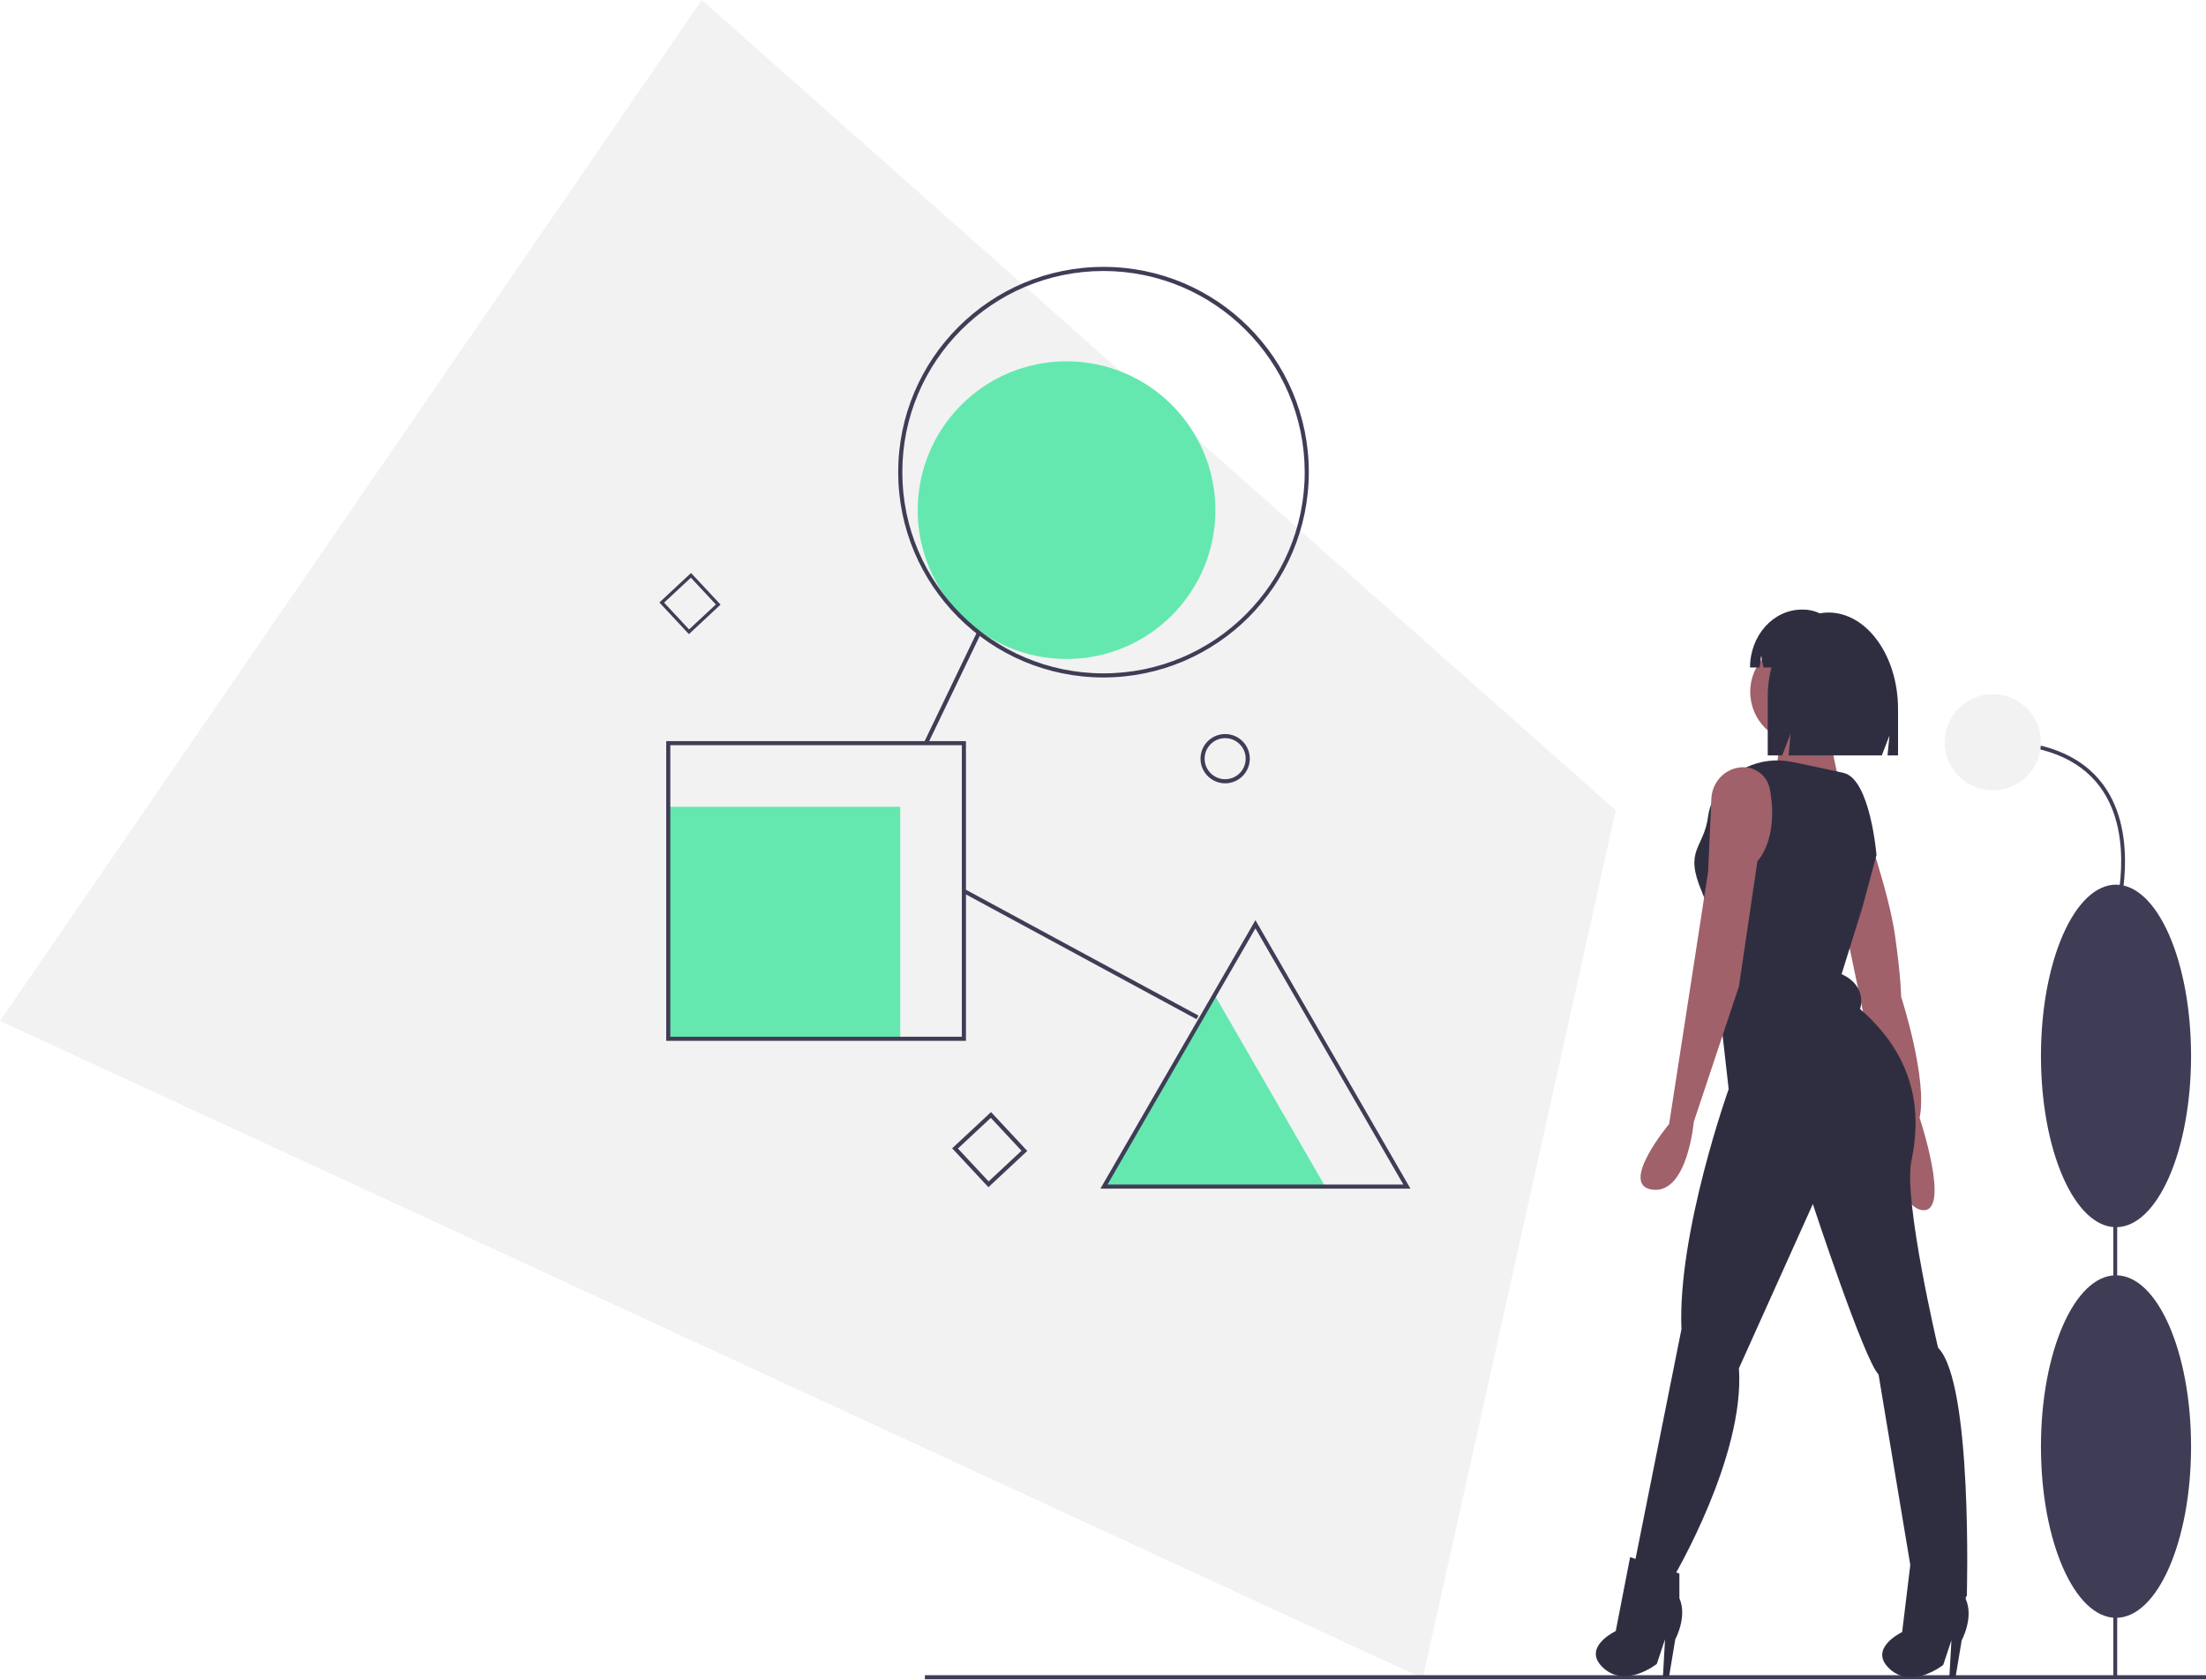
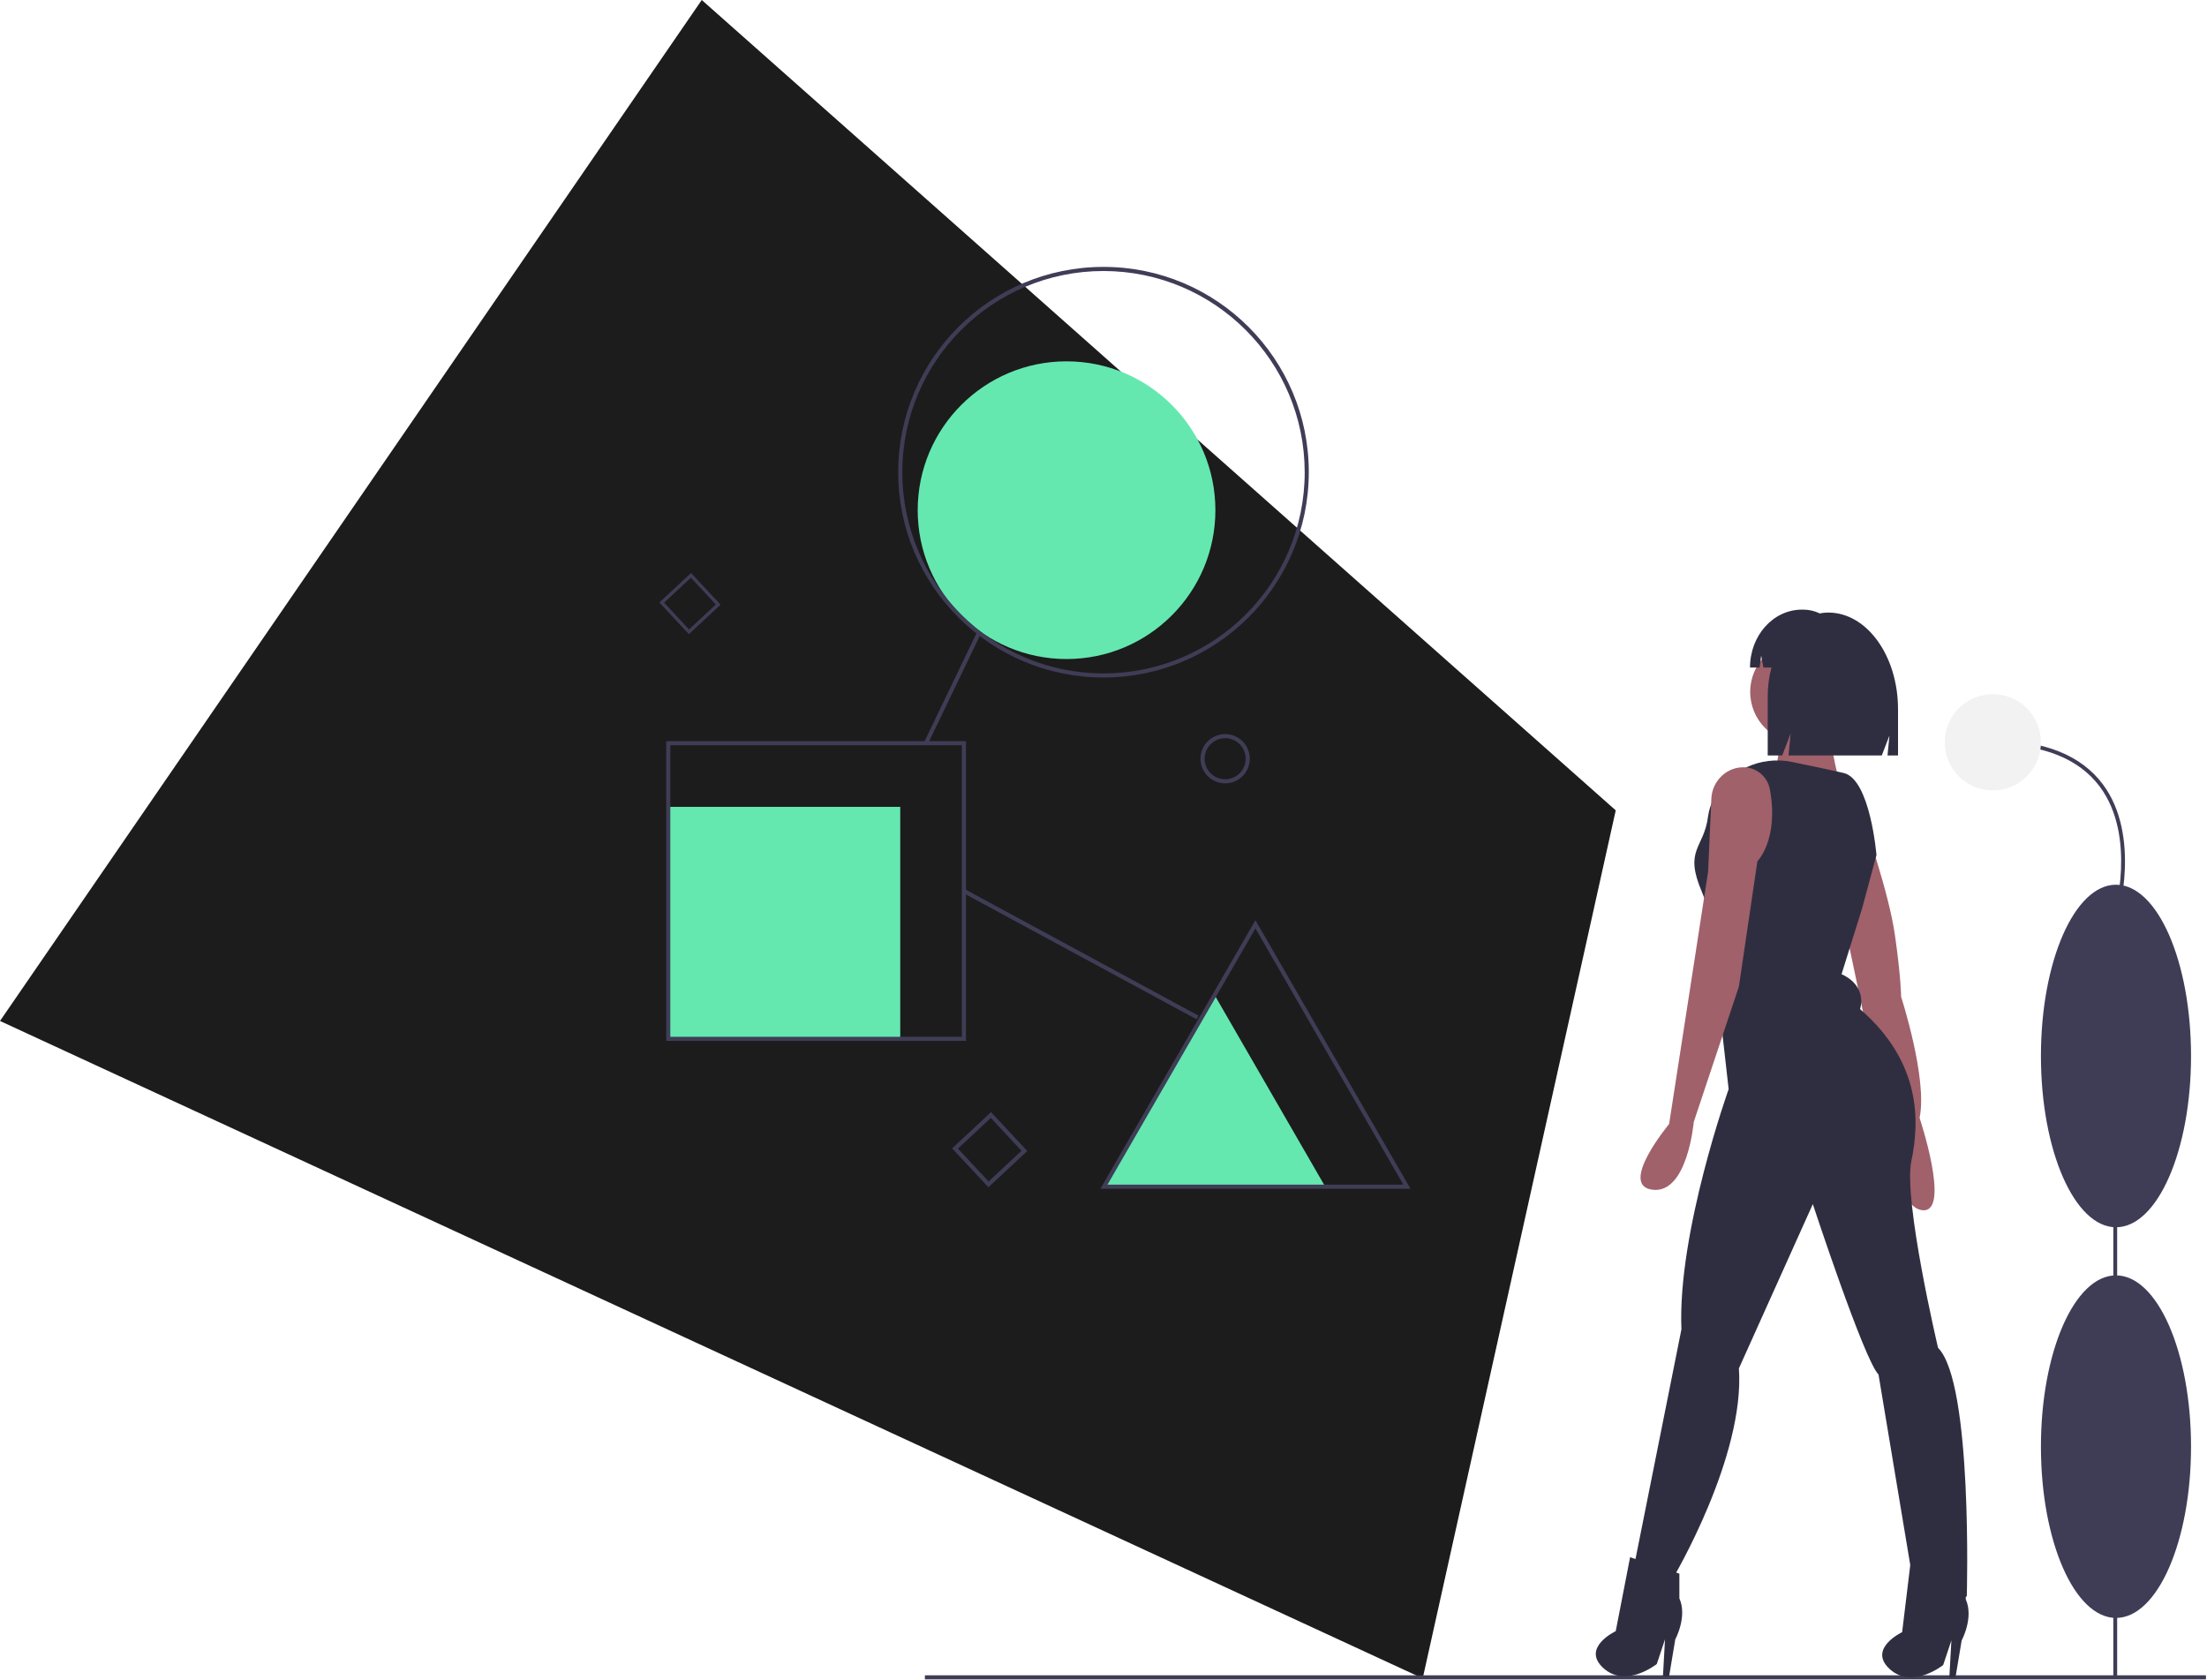
- <svg xmlns="http://www.w3.org/2000/svg" id="f59a6a5b-df09-4f09-b2b0-d83868ed3390" data-name="Layer 1" width="1074.5" height="818" viewBox="0 0 1074.5 818">
-   <polygon points="787 394.71 771.121 466.13 758.231 524.07 747.957 570.28 735.075 628.22 692.98 817.51 171.363 576.48 133.021 558.76 84.488 536.33 46.133 518.61 0 497.29 26.153 459.24 47.902 427.6 75.415 387.57 97.156 355.95 341.818 0 600.999 229.8 647.153 270.72 683.955 303.35 730.115 344.27 787 394.71" fill="#f2f2f2" />
-   <polygon points="591.611 484.662 618.556 531.331 645.5 578 591.611 578 537.723 578 564.667 531.331 591.611 484.662" fill="#64e8b0" />
-   <rect x="325.5" y="393" width="113" height="113" fill="#64e8b0" />
-   <circle cx="519.5" cy="248.5" r="72.5" fill="#64e8b0" />
-   <path d="M647.5,410.556a12,12,0,1,1,12,12A12.013,12.013,0,0,1,647.5,410.556Zm2,0a10,10,0,1,0,10-10A10.011,10.011,0,0,0,649.5,410.556Z" transform="translate(-62.75 -41)" fill="#3f3d56" />
-   <path d="M544.186,619.293l-17.664-18.938,18.938-17.664,17.664,18.938Zm-14.848-18.84,14.946,16.024,16.024-14.946-14.946-16.024Z" transform="translate(-62.75 -41)" fill="#3f3d56" />
-   <path d="M398.304,349.887l-14.376-15.413L399.341,320.098l14.376,15.413ZM386.219,334.554l12.165,13.042,13.042-12.165L399.261,322.389Z" transform="translate(-62.75 -41)" fill="#3f3d56" />
-   <rect x="450.5" y="816" width="624" height="2" fill="#3f3d56" />
-   <path d="M600.25,371a100,100,0,1,1,100-100A100.113,100.113,0,0,1,600.25,371Zm0-198a98,98,0,1,0,98,98A98.111,98.111,0,0,0,600.25,173Z" transform="translate(-62.75 -41)" fill="#3f3d56" />
-   <rect x="496.849" y="375.119" width="59.647" height="2" transform="translate(-103.1912 646.9384) rotate(-64.33579)" fill="#3f3d56" />
-   <rect x="588.144" y="441.099" width="2" height="129.383" transform="translate(-198.8413 742.1865) rotate(-61.57807)" fill="#3f3d56" />
-   <path d="M533.25,548h-146V402h146Zm-144-2h142V404h-142Z" transform="translate(-62.75 -41)" fill="#3f3d56" />
-   <path d="M749.76,620H598.741L674.25,489.214Zm-147.555-2H746.295L674.25,493.214Z" transform="translate(-62.75 -41)" fill="#3f3d56" />
-   <circle cx="877.5" cy="337" r="25" fill="#a0616a" />
-   <path d="M953.25,391s3,30,8,35-35-3-35-3,6-25,2-29S953.25,391,953.25,391Z" transform="translate(-62.75 -41)" fill="#a0616a" />
-   <path d="M970.75,441.5s12,34,15,55,3,30,3,30,13,40,9,59c0,0,15,45,2,45s-17-37-17-37l-20-95Z" transform="translate(-62.75 -41)" fill="#a0616a" />
-   <path d="M976.75,457.5s-3-37-16-40c-6.206-1.432-16.287-3.548-25.128-5.369-15.402-3.171-31.289,4.136-38.29,18.217A25.527,25.527,0,0,0,894.75,438.5c-2,16-12,16-3,37s7,43,7,43l6,53s-25,70-23,117l-23,115s5,12,19,6c0,0,35-59,32-102l36-80s25,76,32,83l18,108s17,5,25,0c0,0,3-104-14-121,0,0-17-72-13-91s5-48-25-74c0,0,4-11-9-17l10-32Z" transform="translate(-62.75 -41)" fill="#2f2e41" />
-   <path d="M914.03,414.884q-.405-.059-.827-.097c-8.854-.799-16.478,6.27-16.873,15.152L894.75,465.5l-6,39-13,84s-25,30-8,32,20-33,20-33l22-66,9-61s10.497-10.497,6.128-34.765A13.153,13.153,0,0,0,914.03,414.884Z" transform="translate(-62.75 -41)" fill="#a0616a" />
-   <path d="M856.75,799.5l-7,36s-17,8-6,18,26-2,26-2l4-12-1,18h3l3-18s6-11,2-20v-12Z" transform="translate(-62.75 -41)" fill="#2f2e41" />
-   <path d="M993.25,803l-4,33s-17,8-6,18,26-2,26-2l4-12-1,18h3l3-18s6-11,2-20V808Z" transform="translate(-62.75 -41)" fill="#2f2e41" />
-   <path d="M953.291,339.359h-0a21.63,21.63,0,0,0-4.176.415,18.301,18.301,0,0,0-7.972-1.837h-.724c-13.951,0-25.26,12.624-25.26,28.196v0h4.674l.755-5.746,1.107,5.746h3.894a55.109,55.109,0,0,0-1.809,14.126v28.699h7.068l4.092-10.633-1.023,10.633h45.428l3.72-9.667-.93,9.667H987.25V386.424C987.25,360.431,972.046,339.359,953.291,339.359Z" transform="translate(-62.75 -41)" fill="#2f2e41" />
-   <rect x="1029.367" y="481.54" width="1.875" height="335.244" fill="#3f3d56" />
-   <ellipse cx="1030.666" cy="704.63" rx="36.557" ry="83.424" fill="#3f3d56" />
-   <ellipse cx="1030.666" cy="514.348" rx="36.557" ry="83.424" fill="#3f3d56" />
-   <path d="M1094.314,487.19l-1.796-.538c.114-.379,11.135-38.147-6.962-62.461-10.221-13.732-27.76-20.695-52.131-20.695v-1.875c24.999,0,43.046,7.219,53.64,21.457C1105.722,448.154,1094.43,486.803,1094.314,487.19Z" transform="translate(-62.75 -41)" fill="#3f3d56" />
-   <circle cx="970.676" cy="361.559" r="23.434" fill="#f2f2f2" />
+ <svg xmlns="http://www.w3.org/2000/svg" width="1075px" height="818px" viewBox="0 0 1075 818" version="1.1">
+   <g id="Page-1" stroke="none" stroke-width="1" fill="none" fill-rule="evenodd">
+     <g id="Artboard-Copy" transform="translate(-510, -293)" fill-rule="nonzero">
+       <g id="phil" transform="translate(510, 293)">
+         <polygon id="Path" fill="#1C1C1C" points="787 394.71 771.121 466.13 758.231 524.07 747.957 570.28 735.075 628.22 692.98 817.51 171.363 576.48 133.021 558.76 84.488 536.33 46.133 518.61 0 497.29 26.153 459.24 47.902 427.6 75.415 387.57 97.156 355.95 341.818 0 600.999 229.8 647.153 270.72 683.955 303.35 730.115 344.27" />
+         <polygon id="Path" fill="#64E8B0" points="591.611 484.662 618.556 531.331 645.5 578 591.611 578 537.723 578 564.667 531.331" />
+         <rect id="Rectangle" fill="#64E8B0" x="325.5" y="393" width="113" height="113" />
+         <circle id="Oval" fill="#64E8B0" cx="519.5" cy="248.5" r="72.5" />
+         <path d="M584.75,369.556 C584.75,362.928 590.123,357.556 596.75,357.556 C603.378,357.556 608.75,362.928 608.75,369.556 C608.75,376.183 603.378,381.556 596.75,381.556 C590.126,381.548 584.758,376.18 584.75,369.556 Z M586.75,369.556 C586.75,375.079 591.227,379.556 596.75,379.556 C602.273,379.556 606.75,375.079 606.75,369.556 C606.75,364.033 602.273,359.556 596.75,359.556 C591.23,359.562 586.757,364.036 586.75,369.556 Z" id="Shape" fill="#3F3D56" />
+         <path d="M481.436,578.293 L463.772,559.355 L482.71,541.691 L500.373,560.629 L481.436,578.293 Z M466.587,559.453 L481.534,575.478 L497.558,560.531 L482.612,544.507 L466.587,559.453 Z" id="Shape" fill="#3F3D56" />
+         <path d="M335.554,308.887 L321.178,293.474 L336.591,279.098 L350.967,294.511 L335.554,308.887 Z M323.469,293.554 L335.634,306.595 L348.676,294.431 L336.511,281.389 L323.469,293.554 Z" id="Shape" fill="#3F3D56" />
+         <rect id="Rectangle" fill="#3F3D56" x="450.5" y="816" width="624" height="2" />
+         <path d="M537.5,330 C482.272,330 437.5,285.228 437.5,230 C437.5,174.772 482.272,130 537.5,130 C592.728,130 637.5,174.772 637.5,230 C637.438,285.203 592.703,329.938 537.5,330 L537.5,330 Z M537.5,132 C483.376,132 439.5,175.876 439.5,230 C439.5,284.124 483.376,328 537.5,328 C591.624,328 635.5,284.124 635.5,230 C635.439,175.901 591.599,132.061 537.5,132 Z" id="Shape" fill="#3F3D56" />
+         <rect id="Rectangle" fill="#3F3D56" transform="translate(463.9226, 335.1189) rotate(-64.33579) translate(-463.9226, -335.1189) " x="434.099" y="334.119" width="59.647" height="2" />
+         <rect id="Rectangle" fill="#3F3D56" transform="translate(526.3941, 464.7906) rotate(-61.57807) translate(-526.3941, -464.7906) " x="525.394" y="400.099" width="2" height="129.383" />
+         <path d="M470.5,507 L324.5,507 L324.5,361 L470.5,361 L470.5,507 Z M326.5,505 L468.5,505 L468.5,363 L326.5,363 L326.5,505 Z" id="Shape" fill="#3F3D56" />
+         <path d="M687.01,579 L535.991,579 L611.5,448.214 L687.01,579 Z M539.455,577 L683.545,577 L611.5,452.214 L539.455,577 Z" id="Shape" fill="#3F3D56" />
+         <circle id="Oval" fill="#A0616A" cx="877.5" cy="337" r="25" />
+         <path d="M890.5,350 C890.5,350 893.5,380 898.5,385 C903.5,390 863.5,382 863.5,382 C863.5,382 869.5,357 865.5,353 C861.5,349 890.5,350 890.5,350 Z" id="Path" fill="#A0616A" />
+         <path d="M908,400.5 C908,400.5 920,434.5 923,455.5 C926,476.5 926,485.5 926,485.5 C926,485.5 939,525.5 935,544.5 C935,544.5 950,589.5 937,589.5 C924,589.5 920,552.5 920,552.5 L900,457.5 L908,400.5 Z" id="Path" fill="#A0616A" />
+         <path d="M914,416.5 C914,416.5 911,379.5 898,376.5 C891.794,375.068 881.713,372.952 872.872,371.131 C857.47,367.96 841.583,375.268 834.581,389.348 C833.269,391.901 832.396,394.657 832,397.5 C830,413.5 820,413.5 829,434.5 C838,455.5 836,477.5 836,477.5 L842,530.5 C842,530.5 817,600.5 819,647.5 L796,762.5 C796,762.5 801,774.5 815,768.5 C815,768.5 850,709.5 847,666.5 L883,586.5 C883,586.5 908,662.5 915,669.5 L933,777.5 C933,777.5 950,782.5 958,777.5 C958,777.5 961,673.5 944,656.5 C944,656.5 927,584.5 931,565.5 C935,546.5 936,517.5 906,491.5 C906,491.5 910,480.5 897,474.5 L907,442.5 L914,416.5 Z" id="Path" fill="#2F2E41" />
+         <path d="M851.28,373.884 C851.01,373.845 850.734,373.813 850.453,373.787 C841.599,372.988 833.975,380.058 833.58,388.939 L832,424.5 L826,463.5 L813,547.5 C813,547.5 788,577.5 805,579.5 C822,581.5 825,546.5 825,546.5 L847,480.5 L856,419.5 C856,419.5 866.497,409.003 862.128,384.735 C861.215,379.165 856.85,374.798 851.28,373.884 L851.28,373.884 Z" id="Path" fill="#A0616A" />
+         <path d="M794,758.5 L787,794.5 C787,794.5 770,802.5 781,812.5 C792,822.5 807,810.5 807,810.5 L811,798.5 L810,816.5 L813,816.5 L816,798.5 C816,798.5 822,787.5 818,778.5 L818,766.5 L794,758.5 Z" id="Path" fill="#2F2E41" />
+         <path d="M930.5,762 L926.5,795 C926.5,795 909.5,803 920.5,813 C931.5,823 946.5,811 946.5,811 L950.5,799 L949.5,817 L952.5,817 L955.5,799 C955.5,799 961.5,788 957.5,779 L957.5,767 L930.5,762 Z" id="Path" fill="#2F2E41" />
+         <path d="M890.541,298.359 L890.541,298.359 C889.139,298.361 887.74,298.5 886.365,298.774 C883.88,297.568 881.155,296.94 878.393,296.936 L877.669,296.936 C863.718,296.936 852.409,309.56 852.409,325.133 L852.409,325.133 L857.084,325.133 L857.839,319.387 L858.945,325.133 L862.84,325.133 C861.628,329.744 861.02,334.492 861.031,339.259 L861.031,367.959 L868.098,367.959 L872.19,357.325 L871.167,367.959 L916.595,367.959 L920.315,358.292 L919.385,367.959 L924.5,367.959 L924.5,345.424 C924.5,319.431 909.296,298.359 890.541,298.359 Z" id="Path" fill="#2F2E41" />
+         <rect id="Rectangle" fill="#3F3D56" x="1029.367" y="481.54" width="1.875" height="335.244" />
+         <ellipse id="Oval" fill="#3F3D56" cx="1030.666" cy="704.63" rx="36.557" ry="83.424" />
+         <ellipse id="Oval" fill="#3F3D56" cx="1030.666" cy="514.348" rx="36.557" ry="83.424" />
+         <path d="M1031.564,446.19 L1029.768,445.652 C1029.882,445.273 1040.903,407.505 1022.806,383.191 C1012.585,369.459 995.046,362.497 970.676,362.497 L970.676,360.622 C995.675,360.622 1013.722,367.841 1024.315,382.079 C1042.972,407.154 1031.68,445.803 1031.564,446.19 Z" id="Path" fill="#3F3D56" />
+         <circle id="Oval" fill="#F2F2F2" cx="970.676" cy="361.559" r="23.434" />
+       </g>
+     </g>
+   </g>
</svg>
